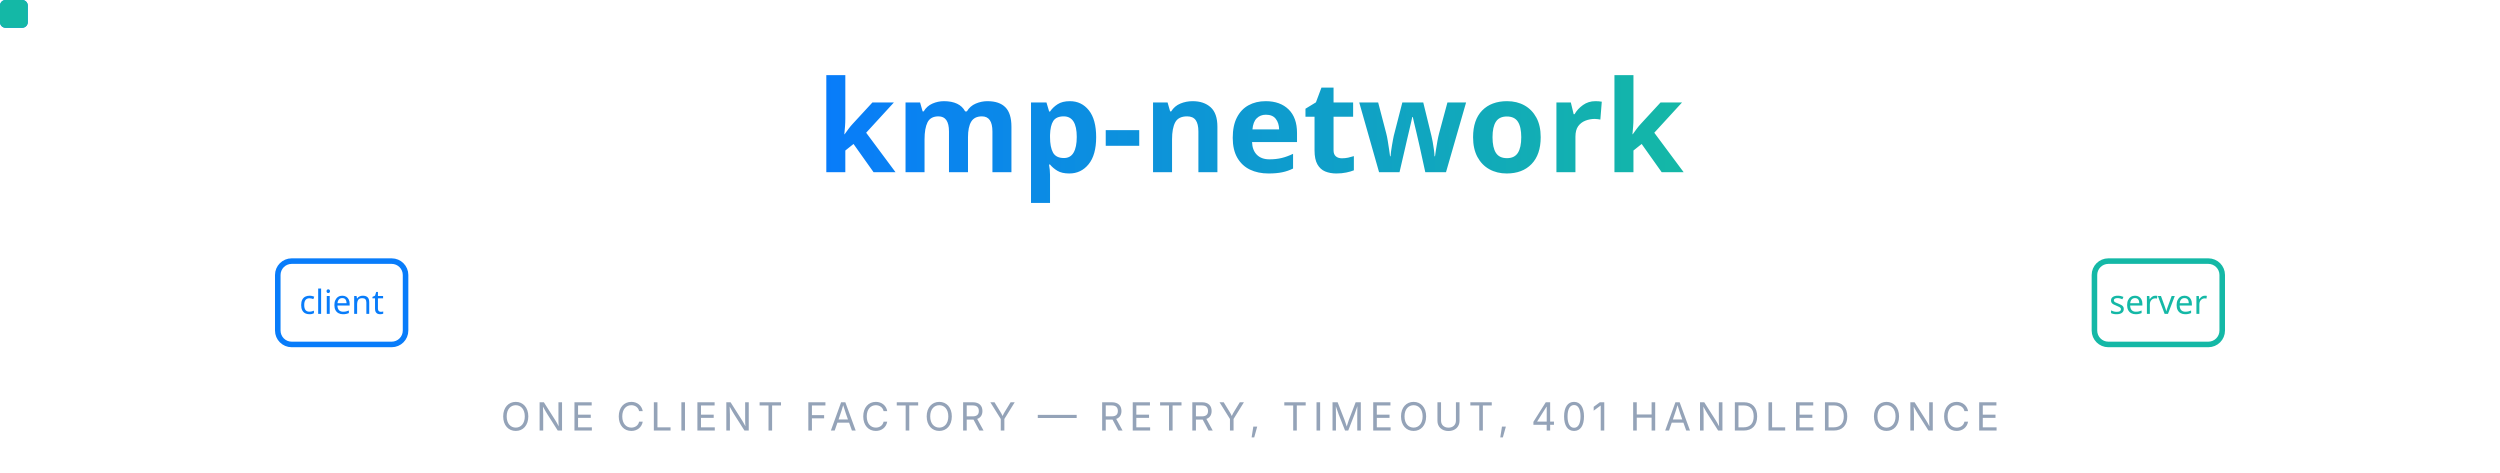
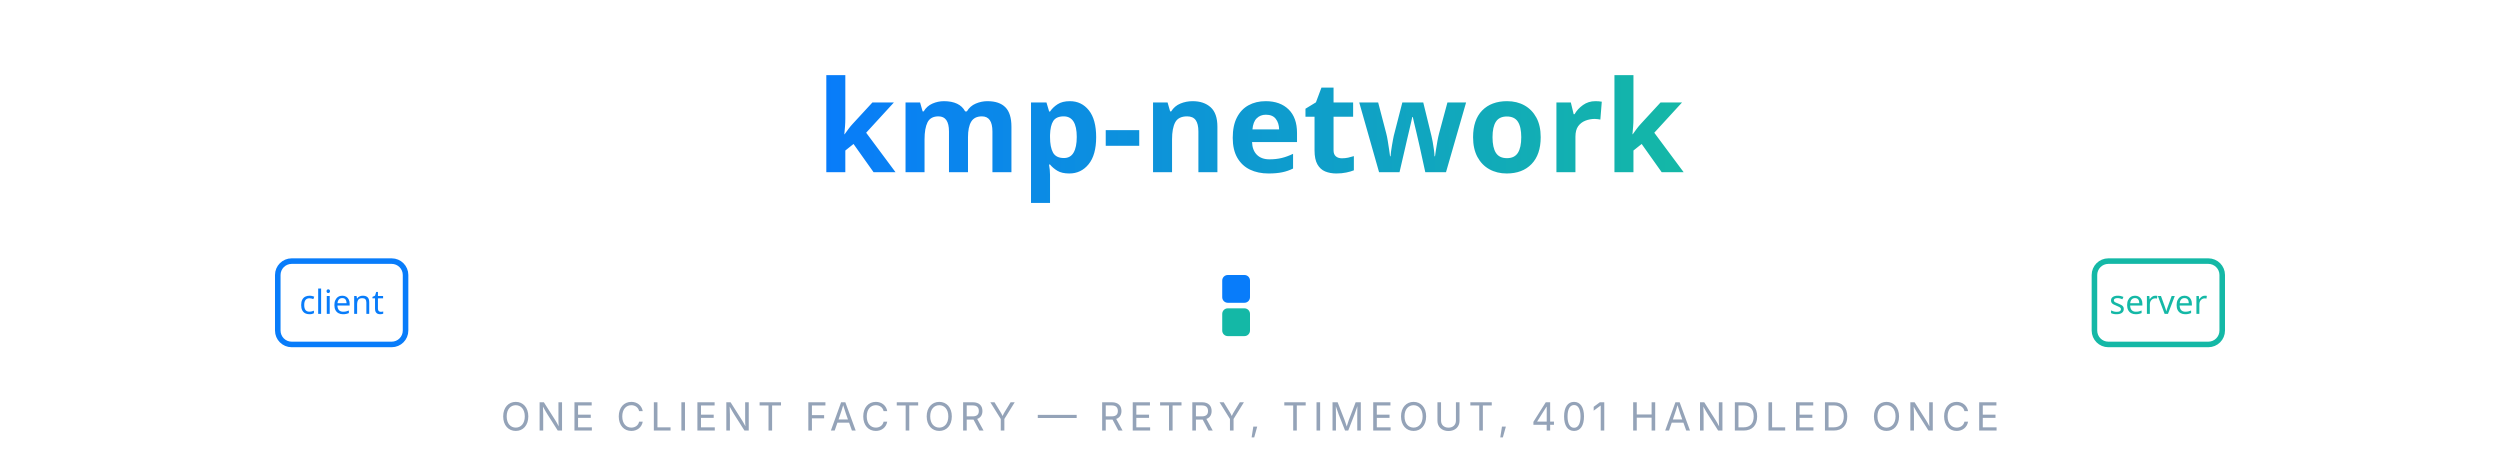
- <svg xmlns="http://www.w3.org/2000/svg" width="900" height="170" viewBox="0 0 900 170" role="img" aria-label="kmp-network — shared Ktor HTTP plumbing for Kotlin Multiplatform">
+ <svg xmlns="http://www.w3.org/2000/svg" width="900" height="170" viewBox="0 0 900 170" role="img" aria-labelledby="knet-title knet-desc">
  <defs>
    <linearGradient id="kn-grad" x1="0%" y1="0%" x2="100%" y2="0%">
      <stop offset="0%" stop-color="#087CFA" />
      <stop offset="100%" stop-color="#14B8A6" />
    </linearGradient>
  </defs>
  <text x="450" y="62" text-anchor="middle" font-family="'Segoe UI', system-ui, -apple-system, sans-serif" font-size="46" font-weight="800" fill="url(#kn-grad)">kmp-network</text>
-   <circle cx="123" cy="109" r="30" fill="none" stroke="#14B8A6" stroke-width="1.5" opacity="0">
-     <animate attributeName="r" values="18;30" keyTimes="0;1" dur="0.9s" begin="0.9s;3.5s" repeatCount="indefinite" />
-     <animate attributeName="opacity" values="0.6;0" keyTimes="0;1" dur="0.9s" begin="0.9s;3.5s" repeatCount="indefinite" />
-   </circle>
  <rect x="100" y="94" width="46" height="30" rx="5" fill="none" stroke="#087CFA" stroke-width="2" />
  <text x="123" y="113" text-anchor="middle" font-family="system-ui, sans-serif" font-size="12" fill="#087CFA">client</text>
  <rect x="754" y="94" width="46" height="30" rx="5" fill="none" stroke="#14B8A6" stroke-width="2" />
  <text x="777" y="113" text-anchor="middle" font-family="system-ui, sans-serif" font-size="12" fill="#14B8A6">server</text>
  <line x1="146" y1="109" x2="754" y2="109" stroke="url(#kn-grad)" stroke-width="2" opacity="0.3" />
-   <rect width="10" height="10" fill="#087CFA" rx="2">
-     <animateMotion dur="2.6s" repeatCount="indefinite" path="M 165 104 L 735 104" keyPoints="0;1" keyTimes="0;0.4" calcMode="linear" />
-     <animate attributeName="opacity" values="1;1;0;0" keyTimes="0;0.4;0.42;1" dur="2.6s" repeatCount="indefinite" />
-   </rect>
-   <rect width="10" height="10" fill="#14B8A6" rx="2">
-     <animateMotion dur="2.6s" repeatCount="indefinite" path="M 735 116 L 165 116" keyPoints="0;1" keyTimes="0;1" begin="1.2s" calcMode="linear" />
-     <animate attributeName="opacity" values="0;0;1;1;0" keyTimes="0;0.46;0.5;0.9;1" dur="2.6s" begin="0s" repeatCount="indefinite" />
-   </rect>
+   <rect x="440" y="99" width="10" height="10" fill="#087CFA" rx="2" />
+   <rect x="440" y="111" width="10" height="10" fill="#14B8A6" rx="2" />
  <text x="450" y="155" text-anchor="middle" font-family="system-ui, -apple-system, sans-serif" font-size="14" letter-spacing="2" fill="#94a3b8">
    ONE CLIENT FACTORY — RETRY, TIMEOUT, 401 HANDLED ONCE
  </text>
</svg>
